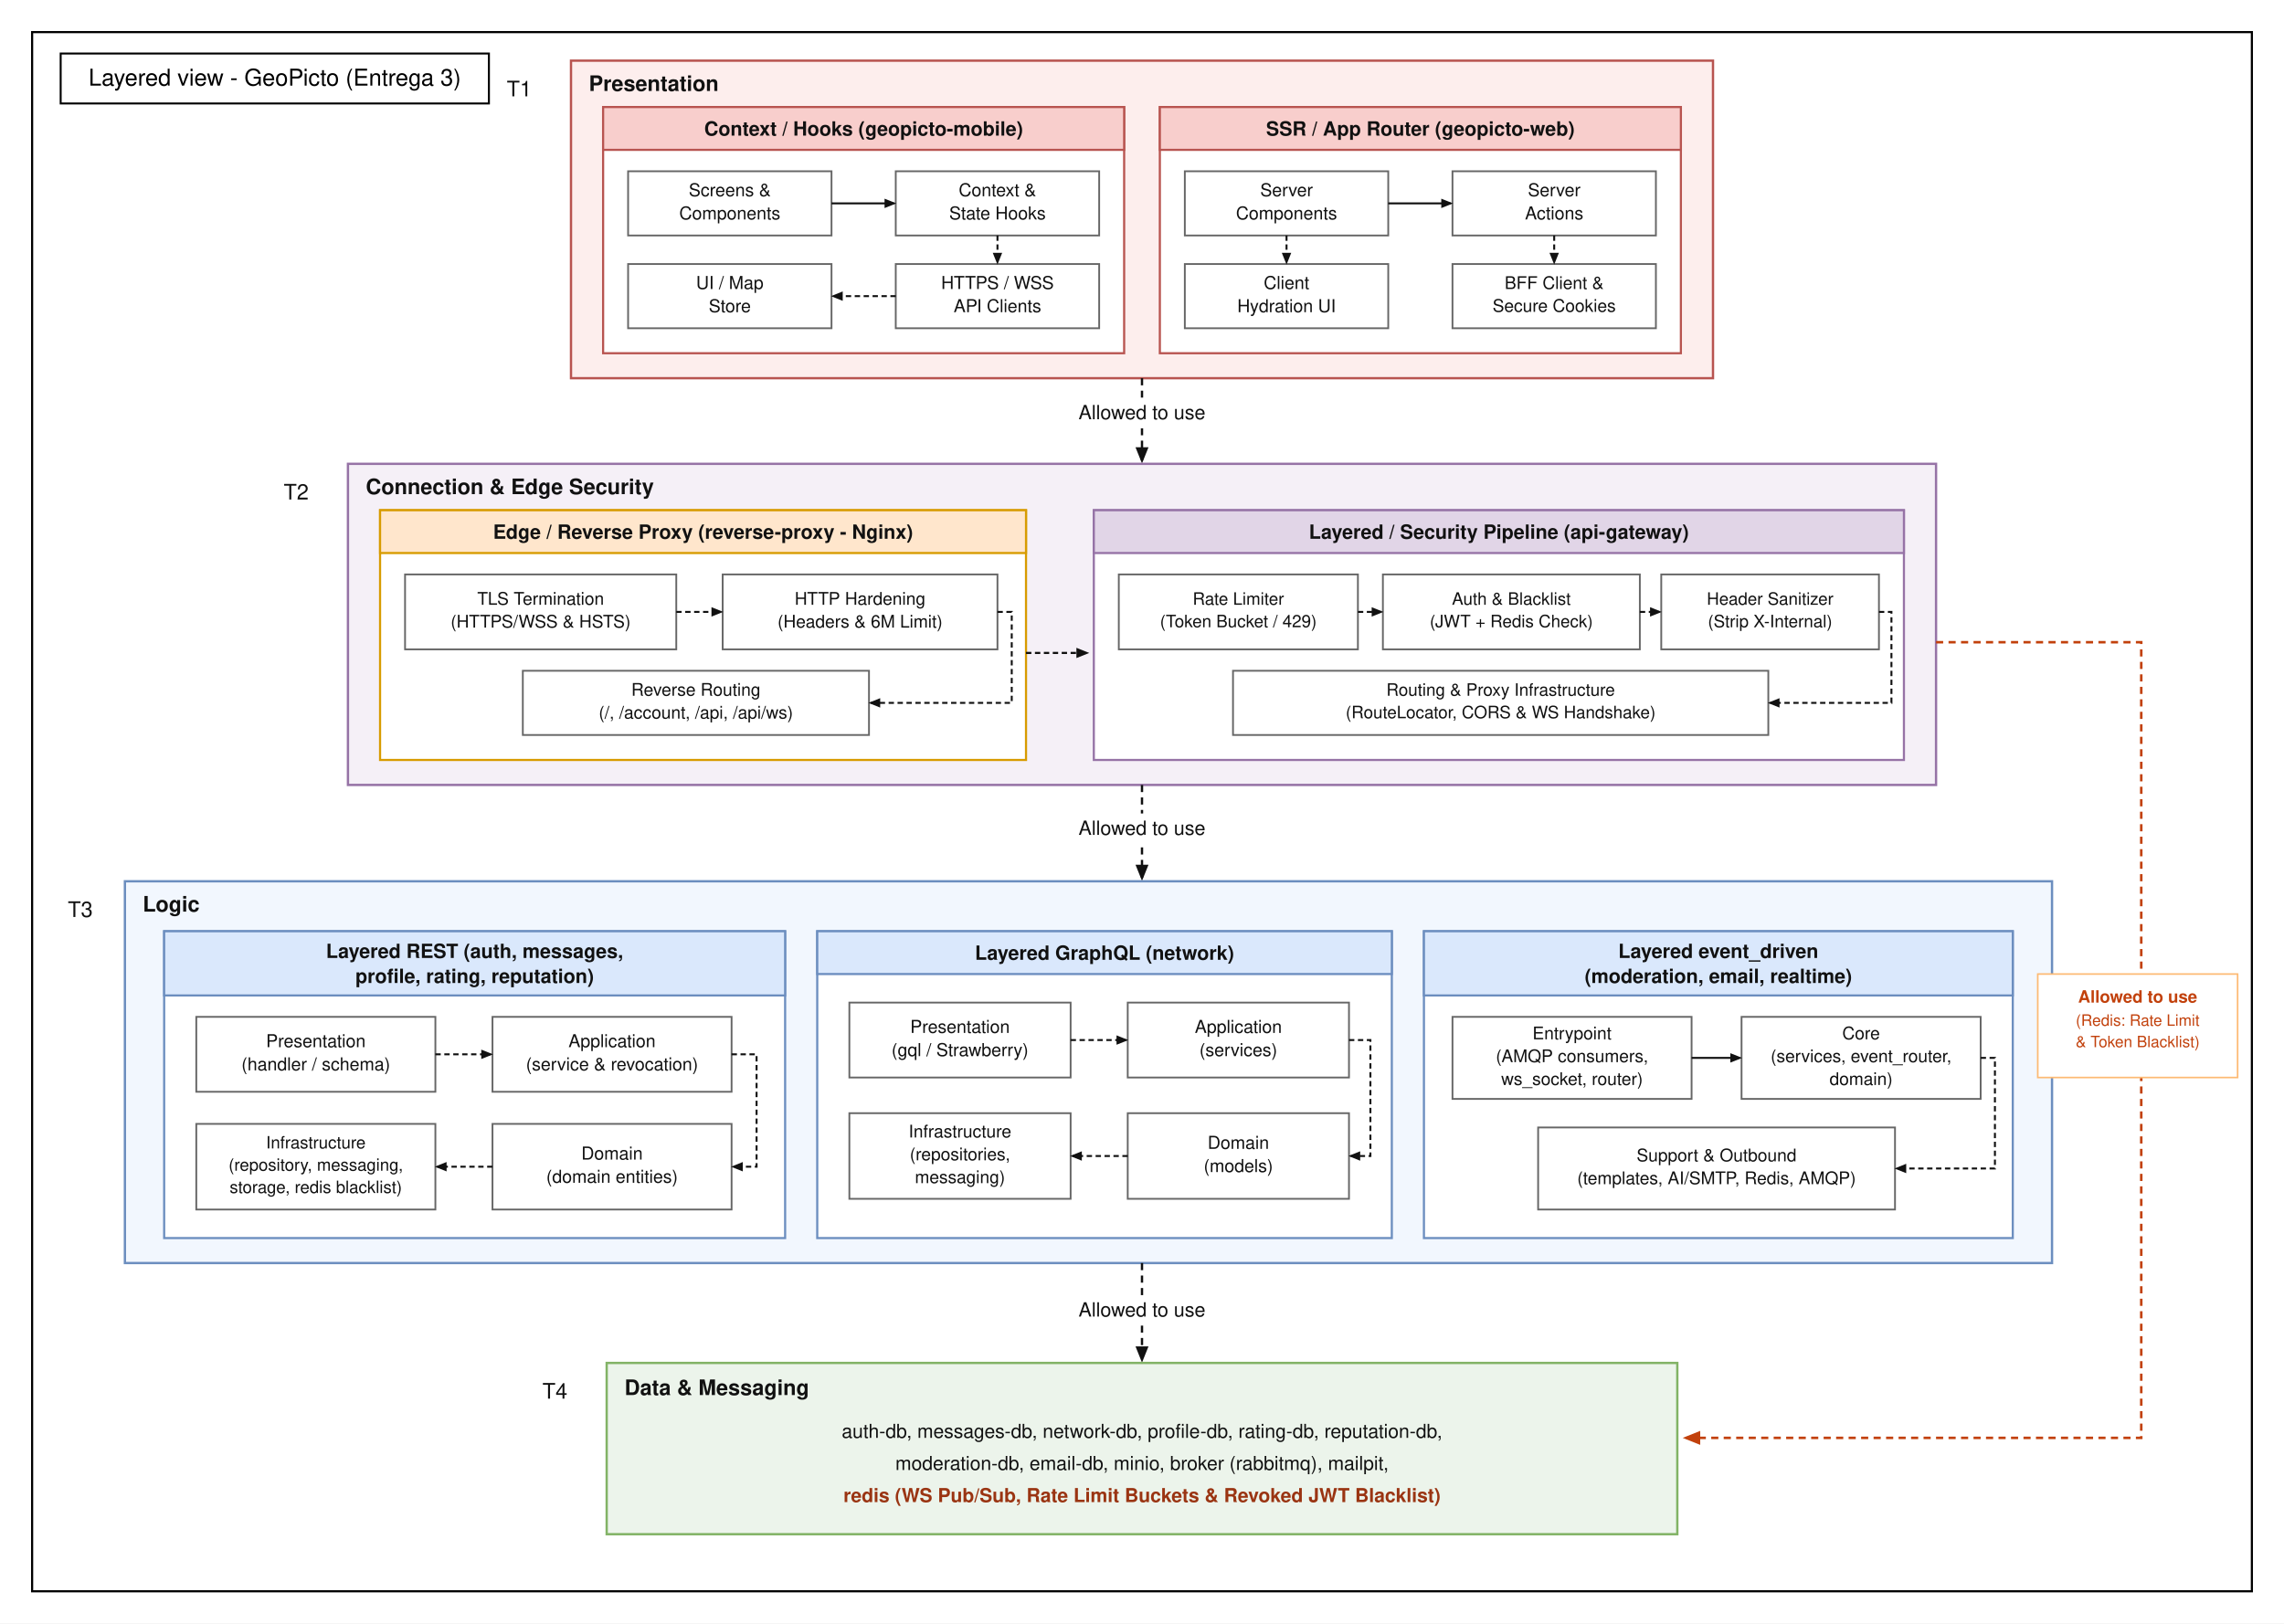
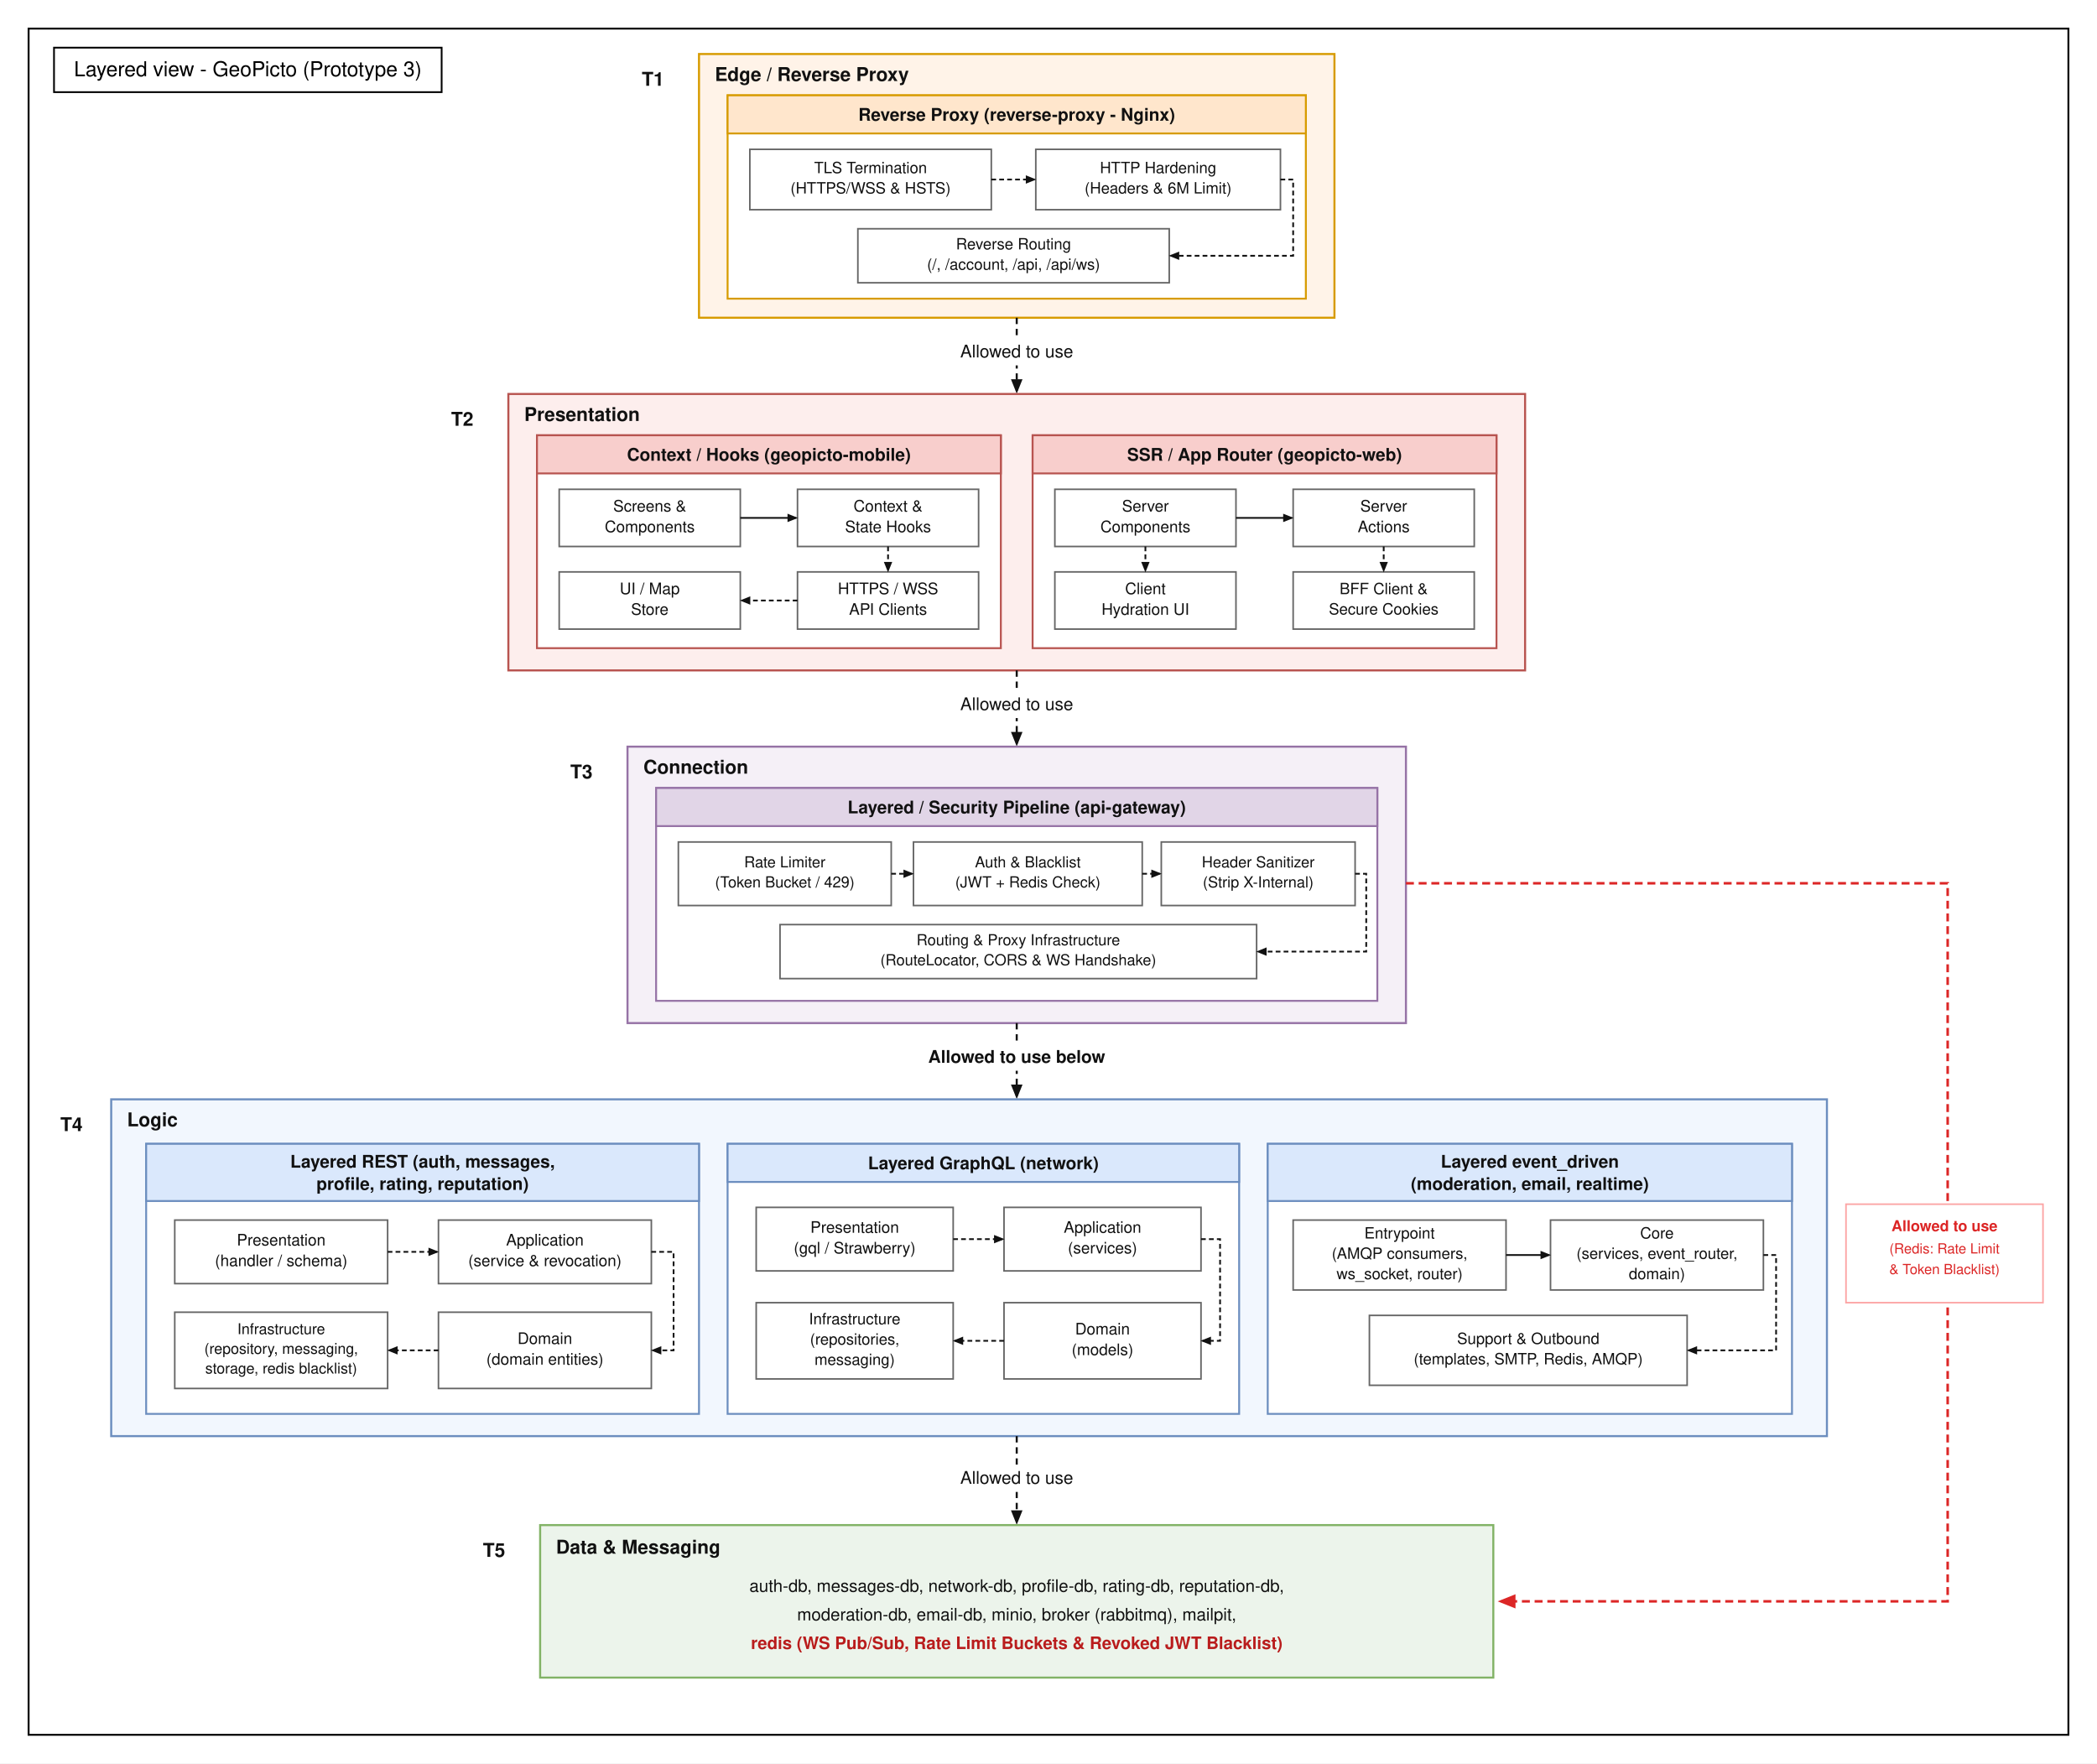
- <svg xmlns="http://www.w3.org/2000/svg" viewBox="0 0 1280 910" width="1280px" height="910px" font-family="Helvetica, Arial, sans-serif">
+ <svg xmlns="http://www.w3.org/2000/svg" viewBox="0 0 1320 1110" width="1320px" height="1110px" font-family="Helvetica, Arial, sans-serif">
  <rect width="100%" height="100%" fill="#ffffff" />
  <defs>
    <marker id="arrow-md" viewBox="0 0 10 10" refX="8" refY="5" markerWidth="7" markerHeight="7" orient="auto">
      <path d="M 0 1 L 10 5 L 0 9 z" fill="#111111" />
    </marker>
    <marker id="arrow-sm" viewBox="0 0 10 10" refX="8" refY="5" markerWidth="6" markerHeight="6" orient="auto">
      <path d="M 0 1 L 10 5 L 0 9 z" fill="#111111" />
    </marker>
-     <marker id="arrow-orange" viewBox="0 0 10 10" refX="8" refY="5" markerWidth="7" markerHeight="7" orient="auto">
-       <path d="M 0 1 L 10 5 L 0 9 z" fill="#c2410c" />
+     <marker id="arrow-red" viewBox="0 0 10 10" refX="8" refY="5" markerWidth="7" markerHeight="7" orient="auto">
+       <path d="M 0 1 L 10 5 L 0 9 z" fill="#dc2626" />
    </marker>
  </defs>
-   <rect x="18" y="18" width="1244" height="874" fill="#ffffff" stroke="#000000" stroke-width="1.2" />
-   <rect x="34" y="30" width="240" height="28" fill="#ffffff" stroke="#000000" stroke-width="1.1" />
-   <text x="154" y="48" font-size="13" fill="#000000" text-anchor="middle">Layered view - GeoPicto (Entrega 3)</text>
-   <text x="298" y="54" font-size="12" fill="#111111" text-anchor="end">T1</text>
-   <rect x="320" y="34" width="640" height="178" fill="#f8cecc" fill-opacity="0.35" stroke="#b85450" stroke-width="1.3" />
-   <text x="330" y="51" font-size="12" font-weight="700" fill="#111111">Presentation</text>
-   <rect x="338" y="60" width="292" height="138" fill="#ffffff" stroke="#b85450" stroke-width="1.2" />
-   <rect x="338" y="60" width="292" height="24" fill="#f8cecc" stroke="#b85450" stroke-width="1.2" />
-   <text x="484.0" y="76" font-size="11" font-weight="700" fill="#111111" text-anchor="middle">Context / Hooks (geopicto-mobile)</text>
-   <rect x="352" y="96" width="114" height="36" rx="0" fill="#ffffff" stroke="#666666" stroke-width="1.0" />
-   <text x="409.0" y="110.0" font-size="10" font-weight="400" fill="#111111" text-anchor="middle">Screens &amp;</text>
-   <text x="409.0" y="123.0" font-size="10" font-weight="400" fill="#111111" text-anchor="middle">Components</text>
-   <rect x="502" y="96" width="114" height="36" rx="0" fill="#ffffff" stroke="#666666" stroke-width="1.0" />
-   <text x="559.0" y="110.0" font-size="10" font-weight="400" fill="#111111" text-anchor="middle">Context &amp;</text>
-   <text x="559.0" y="123.0" font-size="10" font-weight="400" fill="#111111" text-anchor="middle">State Hooks</text>
-   <rect x="352" y="148" width="114" height="36" rx="0" fill="#ffffff" stroke="#666666" stroke-width="1.0" />
-   <text x="409.0" y="162.0" font-size="10" font-weight="400" fill="#111111" text-anchor="middle">UI / Map</text>
-   <text x="409.0" y="175.0" font-size="10" font-weight="400" fill="#111111" text-anchor="middle">Store</text>
-   <rect x="502" y="148" width="114" height="36" rx="0" fill="#ffffff" stroke="#666666" stroke-width="1.0" />
-   <text x="559.0" y="162.0" font-size="10" font-weight="400" fill="#111111" text-anchor="middle">HTTPS / WSS</text>
-   <text x="559.0" y="175.0" font-size="10" font-weight="400" fill="#111111" text-anchor="middle">API Clients</text>
-   <line x1="466" y1="114" x2="501" y2="114" stroke="#111111" stroke-width="1.1" marker-end="url(#arrow-sm)" />
-   <path d="M 559,132 L 559,147" fill="none" stroke="#111111" stroke-width="1.1" stroke-dasharray="3,2" marker-end="url(#arrow-sm)" />
-   <line x1="502" y1="166" x2="467" y2="166" stroke="#111111" stroke-width="1.1" stroke-dasharray="3,2" marker-end="url(#arrow-sm)" />
-   <rect x="650" y="60" width="292" height="138" fill="#ffffff" stroke="#b85450" stroke-width="1.2" />
-   <rect x="650" y="60" width="292" height="24" fill="#f8cecc" stroke="#b85450" stroke-width="1.2" />
-   <text x="796.0" y="76" font-size="11" font-weight="700" fill="#111111" text-anchor="middle">SSR / App Router (geopicto-web)</text>
-   <rect x="664" y="96" width="114" height="36" rx="0" fill="#ffffff" stroke="#666666" stroke-width="1.0" />
-   <text x="721.0" y="110.0" font-size="10" font-weight="400" fill="#111111" text-anchor="middle">Server</text>
-   <text x="721.0" y="123.0" font-size="10" font-weight="400" fill="#111111" text-anchor="middle">Components</text>
-   <rect x="814" y="96" width="114" height="36" rx="0" fill="#ffffff" stroke="#666666" stroke-width="1.0" />
-   <text x="871.0" y="110.0" font-size="10" font-weight="400" fill="#111111" text-anchor="middle">Server</text>
-   <text x="871.0" y="123.0" font-size="10" font-weight="400" fill="#111111" text-anchor="middle">Actions</text>
-   <rect x="664" y="148" width="114" height="36" rx="0" fill="#ffffff" stroke="#666666" stroke-width="1.0" />
-   <text x="721.0" y="162.0" font-size="10" font-weight="400" fill="#111111" text-anchor="middle">Client</text>
-   <text x="721.0" y="175.0" font-size="10" font-weight="400" fill="#111111" text-anchor="middle">Hydration UI</text>
-   <rect x="814" y="148" width="114" height="36" rx="0" fill="#ffffff" stroke="#666666" stroke-width="1.0" />
-   <text x="871.0" y="162.0" font-size="9.8" font-weight="400" fill="#111111" text-anchor="middle">BFF Client &amp;</text>
-   <text x="871.0" y="174.8" font-size="9.8" font-weight="400" fill="#111111" text-anchor="middle">Secure Cookies</text>
-   <line x1="778" y1="114" x2="813" y2="114" stroke="#111111" stroke-width="1.1" marker-end="url(#arrow-sm)" />
-   <path d="M 871,132 L 871,147" fill="none" stroke="#111111" stroke-width="1.1" stroke-dasharray="3,2" marker-end="url(#arrow-sm)" />
-   <path d="M 721,132 L 721,147" fill="none" stroke="#111111" stroke-width="1.1" stroke-dasharray="3,2" marker-end="url(#arrow-sm)" />
-   <line x1="640" y1="212" x2="640" y2="258" stroke="#111111" stroke-width="1.3" stroke-dasharray="4,3" marker-end="url(#arrow-md)" />
-   <rect x="586" y="223" width="108" height="17" fill="#ffffff" />
-   <text x="640" y="235" font-size="11" fill="#111111" text-anchor="middle">Allowed to use</text>
-   <text x="173" y="280" font-size="12" fill="#111111" text-anchor="end">T2</text>
-   <rect x="195" y="260" width="890" height="180" fill="#e1d5e7" fill-opacity="0.35" stroke="#9673a6" stroke-width="1.3" />
-   <text x="205" y="277" font-size="12" font-weight="700" fill="#111111">Connection &amp; Edge Security</text>
-   <rect x="213" y="286" width="362" height="140" fill="#ffffff" stroke="#d79b00" stroke-width="1.2" />
-   <rect x="213" y="286" width="362" height="24" fill="#ffe6cc" stroke="#d79b00" stroke-width="1.2" />
-   <text x="394.0" y="302" font-size="11" font-weight="700" fill="#111111" text-anchor="middle">Edge / Reverse Proxy (reverse-proxy - Nginx)</text>
-   <rect x="227" y="322" width="152" height="42" rx="0" fill="#ffffff" stroke="#666666" stroke-width="1.0" />
-   <text x="303.0" y="339.0" font-size="9.8" font-weight="400" fill="#111111" text-anchor="middle">TLS Termination</text>
-   <text x="303.0" y="351.8" font-size="9.8" font-weight="400" fill="#111111" text-anchor="middle">(HTTPS/WSS &amp; HSTS)</text>
-   <rect x="405" y="322" width="154" height="42" rx="0" fill="#ffffff" stroke="#666666" stroke-width="1.0" />
-   <text x="482.0" y="339.0" font-size="9.8" font-weight="400" fill="#111111" text-anchor="middle">HTTP Hardening</text>
-   <text x="482.0" y="351.8" font-size="9.8" font-weight="400" fill="#111111" text-anchor="middle">(Headers &amp; 6M Limit)</text>
-   <rect x="293" y="376" width="194" height="36" rx="0" fill="#ffffff" stroke="#666666" stroke-width="1.0" />
-   <text x="390.0" y="390.0" font-size="9.8" font-weight="400" fill="#111111" text-anchor="middle">Reverse Routing</text>
-   <text x="390.0" y="402.8" font-size="9.8" font-weight="400" fill="#111111" text-anchor="middle">(/, /account, /api, /api/ws)</text>
-   <line x1="379" y1="343" x2="404" y2="343" stroke="#111111" stroke-width="1.1" stroke-dasharray="3,2" marker-end="url(#arrow-sm)" />
-   <path d="M 559,343 L 567,343 L 567,394 L 488,394" fill="none" stroke="#111111" stroke-width="1.1" stroke-dasharray="3,2" marker-end="url(#arrow-sm)" />
-   <line x1="575" y1="366" x2="609" y2="366" stroke="#111111" stroke-width="1.2" stroke-dasharray="3,2" marker-end="url(#arrow-sm)" />
-   <rect x="613" y="286" width="454" height="140" fill="#ffffff" stroke="#9673a6" stroke-width="1.2" />
-   <rect x="613" y="286" width="454" height="24" fill="#e1d5e7" stroke="#9673a6" stroke-width="1.2" />
-   <text x="840.0" y="302" font-size="11" font-weight="700" fill="#111111" text-anchor="middle">Layered / Security Pipeline (api-gateway)</text>
-   <rect x="627" y="322" width="134" height="42" rx="0" fill="#ffffff" stroke="#666666" stroke-width="1.0" />
-   <text x="694.0" y="339.0" font-size="9.6" font-weight="400" fill="#111111" text-anchor="middle">Rate Limiter</text>
-   <text x="694.0" y="351.6" font-size="9.6" font-weight="400" fill="#111111" text-anchor="middle">(Token Bucket / 429)</text>
-   <rect x="775" y="322" width="144" height="42" rx="0" fill="#ffffff" stroke="#666666" stroke-width="1.0" />
-   <text x="847.0" y="339.0" font-size="9.6" font-weight="400" fill="#111111" text-anchor="middle">Auth &amp; Blacklist</text>
-   <text x="847.0" y="351.6" font-size="9.6" font-weight="400" fill="#111111" text-anchor="middle">(JWT + Redis Check)</text>
-   <rect x="931" y="322" width="122" height="42" rx="0" fill="#ffffff" stroke="#666666" stroke-width="1.0" />
-   <text x="992.0" y="339.0" font-size="9.6" font-weight="400" fill="#111111" text-anchor="middle">Header Sanitizer</text>
-   <text x="992.0" y="351.6" font-size="9.6" font-weight="400" fill="#111111" text-anchor="middle">(Strip X-Internal)</text>
-   <rect x="691" y="376" width="300" height="36" rx="0" fill="#ffffff" stroke="#666666" stroke-width="1.0" />
-   <text x="841.0" y="390.0" font-size="9.6" font-weight="400" fill="#111111" text-anchor="middle">Routing &amp; Proxy Infrastructure</text>
-   <text x="841.0" y="402.6" font-size="9.6" font-weight="400" fill="#111111" text-anchor="middle">(RouteLocator, CORS &amp; WS Handshake)</text>
-   <line x1="761" y1="343" x2="774" y2="343" stroke="#111111" stroke-width="1.1" stroke-dasharray="3,2" marker-end="url(#arrow-sm)" />
-   <line x1="919" y1="343" x2="930" y2="343" stroke="#111111" stroke-width="1.1" stroke-dasharray="3,2" marker-end="url(#arrow-sm)" />
-   <path d="M 1053,343 L 1060,343 L 1060,394 L 992,394" fill="none" stroke="#111111" stroke-width="1.1" stroke-dasharray="3,2" marker-end="url(#arrow-sm)" />
-   <line x1="640" y1="440" x2="640" y2="492" stroke="#111111" stroke-width="1.3" stroke-dasharray="4,3" marker-end="url(#arrow-md)" />
-   <rect x="586" y="456" width="108" height="17" fill="#ffffff" />
-   <text x="640" y="468" font-size="11" fill="#111111" text-anchor="middle">Allowed to use</text>
-   <text x="52" y="514" font-size="12" fill="#111111" text-anchor="end">T3</text>
-   <rect x="70" y="494" width="1080" height="214" fill="#dae8fc" fill-opacity="0.35" stroke="#6c8ebf" stroke-width="1.3" />
-   <text x="80" y="511" font-size="12" font-weight="700" fill="#111111">Logic</text>
-   <rect x="92" y="522" width="348" height="172" fill="#ffffff" stroke="#6c8ebf" stroke-width="1.2" />
-   <rect x="92" y="522" width="348" height="36" fill="#dae8fc" stroke="#6c8ebf" stroke-width="1.2" />
-   <text x="266.0" y="537" font-size="11" font-weight="700" fill="#111111" text-anchor="middle">Layered REST (auth, messages,</text>
-   <text x="266.0" y="551" font-size="11" font-weight="700" fill="#111111" text-anchor="middle">profile, rating, reputation)</text>
-   <rect x="110" y="570" width="134" height="42" rx="0" fill="#ffffff" stroke="#666666" stroke-width="1.0" />
-   <text x="177.0" y="587.0" font-size="10" font-weight="400" fill="#111111" text-anchor="middle">Presentation</text>
-   <text x="177.0" y="600.0" font-size="10" font-weight="400" fill="#111111" text-anchor="middle">(handler / schema)</text>
-   <rect x="276" y="570" width="134" height="42" rx="0" fill="#ffffff" stroke="#666666" stroke-width="1.0" />
-   <text x="343.0" y="587.0" font-size="10" font-weight="400" fill="#111111" text-anchor="middle">Application</text>
-   <text x="343.0" y="600.0" font-size="10" font-weight="400" fill="#111111" text-anchor="middle">(service &amp; revocation)</text>
-   <rect x="110" y="630" width="134" height="48" rx="0" fill="#ffffff" stroke="#666666" stroke-width="1.0" />
-   <text x="177.0" y="643.75" font-size="9.5" font-weight="400" fill="#111111" text-anchor="middle">Infrastructure</text>
-   <text x="177.0" y="656.25" font-size="9.5" font-weight="400" fill="#111111" text-anchor="middle">(repository, messaging,</text>
-   <text x="177.0" y="668.75" font-size="9.5" font-weight="400" fill="#111111" text-anchor="middle">storage, redis blacklist)</text>
-   <rect x="276" y="630" width="134" height="48" rx="0" fill="#ffffff" stroke="#666666" stroke-width="1.0" />
-   <text x="343.0" y="650.0" font-size="10" font-weight="400" fill="#111111" text-anchor="middle">Domain</text>
-   <text x="343.0" y="663.0" font-size="10" font-weight="400" fill="#111111" text-anchor="middle">(domain entities)</text>
-   <line x1="244" y1="591" x2="275" y2="591" stroke="#111111" stroke-width="1.1" stroke-dasharray="3,2" marker-end="url(#arrow-sm)" />
-   <path d="M 410,591 L 424,591 L 424,654 L 411,654" fill="none" stroke="#111111" stroke-width="1.1" stroke-dasharray="3,2" marker-end="url(#arrow-sm)" />
-   <line x1="276" y1="654" x2="245" y2="654" stroke="#111111" stroke-width="1.1" stroke-dasharray="3,2" marker-end="url(#arrow-sm)" />
-   <rect x="458" y="522" width="322" height="172" fill="#ffffff" stroke="#6c8ebf" stroke-width="1.2" />
-   <rect x="458" y="522" width="322" height="24" fill="#dae8fc" stroke="#6c8ebf" stroke-width="1.2" />
-   <text x="619.0" y="538" font-size="11" font-weight="700" fill="#111111" text-anchor="middle">Layered GraphQL (network)</text>
-   <rect x="476" y="562" width="124" height="42" rx="0" fill="#ffffff" stroke="#666666" stroke-width="1.0" />
-   <text x="538.0" y="579.0" font-size="10" font-weight="400" fill="#111111" text-anchor="middle">Presentation</text>
-   <text x="538.0" y="592.0" font-size="10" font-weight="400" fill="#111111" text-anchor="middle">(gql / Strawberry)</text>
-   <rect x="632" y="562" width="124" height="42" rx="0" fill="#ffffff" stroke="#666666" stroke-width="1.0" />
-   <text x="694.0" y="579.0" font-size="10" font-weight="400" fill="#111111" text-anchor="middle">Application</text>
-   <text x="694.0" y="592.0" font-size="10" font-weight="400" fill="#111111" text-anchor="middle">(services)</text>
-   <rect x="476" y="624" width="124" height="48" rx="0" fill="#ffffff" stroke="#666666" stroke-width="1.0" />
-   <text x="538.0" y="637.6" font-size="9.8" font-weight="400" fill="#111111" text-anchor="middle">Infrastructure</text>
-   <text x="538.0" y="650.4" font-size="9.8" font-weight="400" fill="#111111" text-anchor="middle">(repositories,</text>
-   <text x="538.0" y="663.2" font-size="9.8" font-weight="400" fill="#111111" text-anchor="middle">messaging)</text>
-   <rect x="632" y="624" width="124" height="48" rx="0" fill="#ffffff" stroke="#666666" stroke-width="1.0" />
-   <text x="694.0" y="644.0" font-size="10" font-weight="400" fill="#111111" text-anchor="middle">Domain</text>
-   <text x="694.0" y="657.0" font-size="10" font-weight="400" fill="#111111" text-anchor="middle">(models)</text>
-   <line x1="600" y1="583" x2="631" y2="583" stroke="#111111" stroke-width="1.1" stroke-dasharray="3,2" marker-end="url(#arrow-sm)" />
-   <path d="M 756,583 L 768,583 L 768,648 L 757,648" fill="none" stroke="#111111" stroke-width="1.1" stroke-dasharray="3,2" marker-end="url(#arrow-sm)" />
-   <line x1="632" y1="648" x2="601" y2="648" stroke="#111111" stroke-width="1.1" stroke-dasharray="3,2" marker-end="url(#arrow-sm)" />
-   <rect x="798" y="522" width="330" height="172" fill="#ffffff" stroke="#6c8ebf" stroke-width="1.2" />
-   <rect x="798" y="522" width="330" height="36" fill="#dae8fc" stroke="#6c8ebf" stroke-width="1.2" />
-   <text x="963.0" y="537" font-size="11" font-weight="700" fill="#111111" text-anchor="middle">Layered event_driven</text>
-   <text x="963.0" y="551" font-size="11" font-weight="700" fill="#111111" text-anchor="middle">(moderation, email, realtime)</text>
-   <rect x="814" y="570" width="134" height="46" rx="0" fill="#ffffff" stroke="#666666" stroke-width="1.0" />
-   <text x="881.0" y="582.6" font-size="9.8" font-weight="400" fill="#111111" text-anchor="middle">Entrypoint</text>
-   <text x="881.0" y="595.4" font-size="9.8" font-weight="400" fill="#111111" text-anchor="middle">(AMQP consumers,</text>
-   <text x="881.0" y="608.2" font-size="9.8" font-weight="400" fill="#111111" text-anchor="middle">ws_socket, router)</text>
-   <rect x="976" y="570" width="134" height="46" rx="0" fill="#ffffff" stroke="#666666" stroke-width="1.0" />
-   <text x="1043.0" y="582.6" font-size="9.8" font-weight="400" fill="#111111" text-anchor="middle">Core</text>
-   <text x="1043.0" y="595.4" font-size="9.8" font-weight="400" fill="#111111" text-anchor="middle">(services, event_router,</text>
-   <text x="1043.0" y="608.2" font-size="9.8" font-weight="400" fill="#111111" text-anchor="middle">domain)</text>
-   <rect x="862" y="632" width="200" height="46" rx="0" fill="#ffffff" stroke="#666666" stroke-width="1.0" />
-   <text x="962.0" y="651.0" font-size="9.8" font-weight="400" fill="#111111" text-anchor="middle">Support &amp; Outbound</text>
-   <text x="962.0" y="663.8" font-size="9.8" font-weight="400" fill="#111111" text-anchor="middle">(templates, AI/SMTP, Redis, AMQP)</text>
-   <line x1="948" y1="593" x2="975" y2="593" stroke="#111111" stroke-width="1.1" marker-end="url(#arrow-sm)" />
-   <path d="M 1110,593 L 1118,593 L 1118,655 L 1063,655" fill="none" stroke="#111111" stroke-width="1.1" stroke-dasharray="3,2" marker-end="url(#arrow-sm)" />
-   <line x1="640" y1="708" x2="640" y2="762" stroke="#111111" stroke-width="1.3" stroke-dasharray="4,3" marker-end="url(#arrow-md)" />
-   <rect x="586" y="726" width="108" height="17" fill="#ffffff" />
-   <text x="640" y="738" font-size="11" fill="#111111" text-anchor="middle">Allowed to use</text>
-   <path d="M 1085,360 L 1200,360 L 1200,806 L 945,806" fill="none" stroke="#c2410c" stroke-width="1.4" stroke-dasharray="4,3" marker-end="url(#arrow-orange)" />
-   <rect x="1142" y="546" width="112" height="58" fill="#ffffff" stroke="#fdba74" stroke-width="0.9" />
-   <text x="1198" y="562" font-size="9.5" font-weight="700" fill="#c2410c" text-anchor="middle">Allowed to use</text>
-   <text x="1198" y="575" font-size="8.8" fill="#c2410c" text-anchor="middle">(Redis: Rate Limit</text>
-   <text x="1198" y="587" font-size="8.8" fill="#c2410c" text-anchor="middle">&amp; Token Blacklist)</text>
-   <text x="318" y="784" font-size="12" fill="#111111" text-anchor="end">T4</text>
-   <rect x="340" y="764" width="600" height="96" fill="#d5e8d4" fill-opacity="0.45" stroke="#82b366" stroke-width="1.3" />
-   <text x="350" y="782" font-size="12" font-weight="700" fill="#111111">Data &amp; Messaging</text>
-   <text x="640.0" y="806" font-size="10.8" fill="#111111" text-anchor="middle">auth-db, messages-db, network-db, profile-db, rating-db, reputation-db,</text>
-   <text x="640.0" y="824" font-size="10.8" fill="#111111" text-anchor="middle">moderation-db, email-db, minio, broker (rabbitmq), mailpit,</text>
-   <text x="640.0" y="842" font-size="10.8" font-weight="700" fill="#9a3412" text-anchor="middle">redis (WS Pub/Sub, Rate Limit Buckets &amp; Revoked JWT Blacklist)</text>
+   <rect x="18" y="18" width="1284" height="1074" fill="#ffffff" stroke="#000000" stroke-width="1.2" />
+   <rect x="34" y="30" width="244" height="28" fill="#ffffff" stroke="#000000" stroke-width="1.1" />
+   <text x="156" y="48" font-size="13" fill="#000000" text-anchor="middle">Layered view - GeoPicto (Prototype 3)</text>
+   <text x="418" y="54" font-size="12" font-weight="700" fill="#111111" text-anchor="end">T1</text>
+   <rect x="440" y="34" width="400" height="166" fill="#ffe6cc" fill-opacity="0.45" stroke="#d79b00" stroke-width="1.3" />
+   <text x="450" y="51" font-size="12" font-weight="700" fill="#111111">Edge / Reverse Proxy</text>
+   <rect x="458" y="60" width="364" height="128" fill="#ffffff" stroke="#d79b00" stroke-width="1.2" />
+   <rect x="458" y="60" width="364" height="24" fill="#ffe6cc" stroke="#d79b00" stroke-width="1.2" />
+   <text x="640.0" y="76" font-size="11" font-weight="700" fill="#111111" text-anchor="middle">Reverse Proxy (reverse-proxy - Nginx)</text>
+   <rect x="472" y="94" width="152" height="38" rx="0" fill="#ffffff" stroke="#666666" stroke-width="1.0" />
+   <text x="548.0" y="109.0" font-size="9.8" font-weight="400" fill="#111111" text-anchor="middle">TLS Termination</text>
+   <text x="548.0" y="121.8" font-size="9.8" font-weight="400" fill="#111111" text-anchor="middle">(HTTPS/WSS &amp; HSTS)</text>
+   <rect x="652" y="94" width="154" height="38" rx="0" fill="#ffffff" stroke="#666666" stroke-width="1.0" />
+   <text x="729.0" y="109.0" font-size="9.8" font-weight="400" fill="#111111" text-anchor="middle">HTTP Hardening</text>
+   <text x="729.0" y="121.8" font-size="9.8" font-weight="400" fill="#111111" text-anchor="middle">(Headers &amp; 6M Limit)</text>
+   <rect x="540" y="144" width="196" height="34" rx="0" fill="#ffffff" stroke="#666666" stroke-width="1.0" />
+   <text x="638.0" y="157.0" font-size="9.8" font-weight="400" fill="#111111" text-anchor="middle">Reverse Routing</text>
+   <text x="638.0" y="169.8" font-size="9.8" font-weight="400" fill="#111111" text-anchor="middle">(/, /account, /api, /api/ws)</text>
+   <line x1="624" y1="113" x2="651" y2="113" stroke="#111111" stroke-width="1.1" stroke-dasharray="3,2" marker-end="url(#arrow-sm)" />
+   <path d="M 806,113 L 814,113 L 814,161 L 737,161" fill="none" stroke="#111111" stroke-width="1.1" stroke-dasharray="3,2" marker-end="url(#arrow-sm)" />
+   <line x1="640" y1="200" x2="640" y2="246" stroke="#111111" stroke-width="1.3" stroke-dasharray="4,3" marker-end="url(#arrow-md)" />
+   <rect x="586" y="213" width="108" height="17" fill="#ffffff" />
+   <text x="640" y="225" font-size="11" fill="#111111" text-anchor="middle">Allowed to use</text>
+   <text x="298" y="268" font-size="12" font-weight="700" fill="#111111" text-anchor="end">T2</text>
+   <rect x="320" y="248" width="640" height="174" fill="#f8cecc" fill-opacity="0.35" stroke="#b85450" stroke-width="1.3" />
+   <text x="330" y="265" font-size="12" font-weight="700" fill="#111111">Presentation</text>
+   <rect x="338" y="274" width="292" height="134" fill="#ffffff" stroke="#b85450" stroke-width="1.2" />
+   <rect x="338" y="274" width="292" height="24" fill="#f8cecc" stroke="#b85450" stroke-width="1.2" />
+   <text x="484.0" y="290" font-size="11" font-weight="700" fill="#111111" text-anchor="middle">Context / Hooks (geopicto-mobile)</text>
+   <rect x="352" y="308" width="114" height="36" rx="0" fill="#ffffff" stroke="#666666" stroke-width="1.0" />
+   <text x="409.0" y="322.0" font-size="10" font-weight="400" fill="#111111" text-anchor="middle">Screens &amp;</text>
+   <text x="409.0" y="335.0" font-size="10" font-weight="400" fill="#111111" text-anchor="middle">Components</text>
+   <rect x="502" y="308" width="114" height="36" rx="0" fill="#ffffff" stroke="#666666" stroke-width="1.0" />
+   <text x="559.0" y="322.0" font-size="10" font-weight="400" fill="#111111" text-anchor="middle">Context &amp;</text>
+   <text x="559.0" y="335.0" font-size="10" font-weight="400" fill="#111111" text-anchor="middle">State Hooks</text>
+   <rect x="352" y="360" width="114" height="36" rx="0" fill="#ffffff" stroke="#666666" stroke-width="1.0" />
+   <text x="409.0" y="374.0" font-size="10" font-weight="400" fill="#111111" text-anchor="middle">UI / Map</text>
+   <text x="409.0" y="387.0" font-size="10" font-weight="400" fill="#111111" text-anchor="middle">Store</text>
+   <rect x="502" y="360" width="114" height="36" rx="0" fill="#ffffff" stroke="#666666" stroke-width="1.0" />
+   <text x="559.0" y="374.0" font-size="10" font-weight="400" fill="#111111" text-anchor="middle">HTTPS / WSS</text>
+   <text x="559.0" y="387.0" font-size="10" font-weight="400" fill="#111111" text-anchor="middle">API Clients</text>
+   <line x1="466" y1="326" x2="501" y2="326" stroke="#111111" stroke-width="1.1" marker-end="url(#arrow-sm)" />
+   <path d="M 559,344 L 559,359" fill="none" stroke="#111111" stroke-width="1.1" stroke-dasharray="3,2" marker-end="url(#arrow-sm)" />
+   <line x1="502" y1="378" x2="467" y2="378" stroke="#111111" stroke-width="1.1" stroke-dasharray="3,2" marker-end="url(#arrow-sm)" />
+   <rect x="650" y="274" width="292" height="134" fill="#ffffff" stroke="#b85450" stroke-width="1.2" />
+   <rect x="650" y="274" width="292" height="24" fill="#f8cecc" stroke="#b85450" stroke-width="1.2" />
+   <text x="796.0" y="290" font-size="11" font-weight="700" fill="#111111" text-anchor="middle">SSR / App Router (geopicto-web)</text>
+   <rect x="664" y="308" width="114" height="36" rx="0" fill="#ffffff" stroke="#666666" stroke-width="1.0" />
+   <text x="721.0" y="322.0" font-size="10" font-weight="400" fill="#111111" text-anchor="middle">Server</text>
+   <text x="721.0" y="335.0" font-size="10" font-weight="400" fill="#111111" text-anchor="middle">Components</text>
+   <rect x="814" y="308" width="114" height="36" rx="0" fill="#ffffff" stroke="#666666" stroke-width="1.0" />
+   <text x="871.0" y="322.0" font-size="10" font-weight="400" fill="#111111" text-anchor="middle">Server</text>
+   <text x="871.0" y="335.0" font-size="10" font-weight="400" fill="#111111" text-anchor="middle">Actions</text>
+   <rect x="664" y="360" width="114" height="36" rx="0" fill="#ffffff" stroke="#666666" stroke-width="1.0" />
+   <text x="721.0" y="374.0" font-size="10" font-weight="400" fill="#111111" text-anchor="middle">Client</text>
+   <text x="721.0" y="387.0" font-size="10" font-weight="400" fill="#111111" text-anchor="middle">Hydration UI</text>
+   <rect x="814" y="360" width="114" height="36" rx="0" fill="#ffffff" stroke="#666666" stroke-width="1.0" />
+   <text x="871.0" y="374.0" font-size="9.8" font-weight="400" fill="#111111" text-anchor="middle">BFF Client &amp;</text>
+   <text x="871.0" y="386.8" font-size="9.8" font-weight="400" fill="#111111" text-anchor="middle">Secure Cookies</text>
+   <line x1="778" y1="326" x2="813" y2="326" stroke="#111111" stroke-width="1.1" marker-end="url(#arrow-sm)" />
+   <path d="M 871,344 L 871,359" fill="none" stroke="#111111" stroke-width="1.1" stroke-dasharray="3,2" marker-end="url(#arrow-sm)" />
+   <path d="M 721,344 L 721,359" fill="none" stroke="#111111" stroke-width="1.1" stroke-dasharray="3,2" marker-end="url(#arrow-sm)" />
+   <line x1="640" y1="422" x2="640" y2="468" stroke="#111111" stroke-width="1.3" stroke-dasharray="4,3" marker-end="url(#arrow-md)" />
+   <rect x="586" y="435" width="108" height="17" fill="#ffffff" />
+   <text x="640" y="447" font-size="11" fill="#111111" text-anchor="middle">Allowed to use</text>
+   <text x="373" y="490" font-size="12" font-weight="700" fill="#111111" text-anchor="end">T3</text>
+   <rect x="395" y="470" width="490" height="174" fill="#e1d5e7" fill-opacity="0.35" stroke="#9673a6" stroke-width="1.3" />
+   <text x="405" y="487" font-size="12" font-weight="700" fill="#111111">Connection</text>
+   <rect x="413" y="496" width="454" height="134" fill="#ffffff" stroke="#9673a6" stroke-width="1.2" />
+   <rect x="413" y="496" width="454" height="24" fill="#e1d5e7" stroke="#9673a6" stroke-width="1.2" />
+   <text x="640.0" y="512" font-size="11" font-weight="700" fill="#111111" text-anchor="middle">Layered / Security Pipeline (api-gateway)</text>
+   <rect x="427" y="530" width="134" height="40" rx="0" fill="#ffffff" stroke="#666666" stroke-width="1.0" />
+   <text x="494.0" y="546.0" font-size="9.6" font-weight="400" fill="#111111" text-anchor="middle">Rate Limiter</text>
+   <text x="494.0" y="558.6" font-size="9.6" font-weight="400" fill="#111111" text-anchor="middle">(Token Bucket / 429)</text>
+   <rect x="575" y="530" width="144" height="40" rx="0" fill="#ffffff" stroke="#666666" stroke-width="1.0" />
+   <text x="647.0" y="546.0" font-size="9.6" font-weight="400" fill="#111111" text-anchor="middle">Auth &amp; Blacklist</text>
+   <text x="647.0" y="558.6" font-size="9.6" font-weight="400" fill="#111111" text-anchor="middle">(JWT + Redis Check)</text>
+   <rect x="731" y="530" width="122" height="40" rx="0" fill="#ffffff" stroke="#666666" stroke-width="1.0" />
+   <text x="792.0" y="546.0" font-size="9.6" font-weight="400" fill="#111111" text-anchor="middle">Header Sanitizer</text>
+   <text x="792.0" y="558.6" font-size="9.6" font-weight="400" fill="#111111" text-anchor="middle">(Strip X-Internal)</text>
+   <rect x="491" y="582" width="300" height="34" rx="0" fill="#ffffff" stroke="#666666" stroke-width="1.0" />
+   <text x="641.0" y="595.0" font-size="9.6" font-weight="400" fill="#111111" text-anchor="middle">Routing &amp; Proxy Infrastructure</text>
+   <text x="641.0" y="607.6" font-size="9.6" font-weight="400" fill="#111111" text-anchor="middle">(RouteLocator, CORS &amp; WS Handshake)</text>
+   <line x1="561" y1="550" x2="574" y2="550" stroke="#111111" stroke-width="1.1" stroke-dasharray="3,2" marker-end="url(#arrow-sm)" />
+   <line x1="719" y1="550" x2="730" y2="550" stroke="#111111" stroke-width="1.1" stroke-dasharray="3,2" marker-end="url(#arrow-sm)" />
+   <path d="M 853,550 L 860,550 L 860,599 L 792,599" fill="none" stroke="#111111" stroke-width="1.1" stroke-dasharray="3,2" marker-end="url(#arrow-sm)" />
+   <line x1="640" y1="644" x2="640" y2="690" stroke="#111111" stroke-width="1.3" stroke-dasharray="4,3" marker-end="url(#arrow-md)" />
+   <rect x="572" y="657" width="136" height="17" fill="#ffffff" />
+   <text x="640" y="669" font-size="11" font-weight="700" fill="#111111" text-anchor="middle">Allowed to use below</text>
+   <text x="52" y="712" font-size="12" font-weight="700" fill="#111111" text-anchor="end">T4</text>
+   <rect x="70" y="692" width="1080" height="212" fill="#dae8fc" fill-opacity="0.35" stroke="#6c8ebf" stroke-width="1.3" />
+   <text x="80" y="709" font-size="12" font-weight="700" fill="#111111">Logic</text>
+   <rect x="92" y="720" width="348" height="170" fill="#ffffff" stroke="#6c8ebf" stroke-width="1.2" />
+   <rect x="92" y="720" width="348" height="36" fill="#dae8fc" stroke="#6c8ebf" stroke-width="1.2" />
+   <text x="266.0" y="735" font-size="11" font-weight="700" fill="#111111" text-anchor="middle">Layered REST (auth, messages,</text>
+   <text x="266.0" y="749" font-size="11" font-weight="700" fill="#111111" text-anchor="middle">profile, rating, reputation)</text>
+   <rect x="110" y="768" width="134" height="40" rx="0" fill="#ffffff" stroke="#666666" stroke-width="1.0" />
+   <text x="177.0" y="784.0" font-size="10" font-weight="400" fill="#111111" text-anchor="middle">Presentation</text>
+   <text x="177.0" y="797.0" font-size="10" font-weight="400" fill="#111111" text-anchor="middle">(handler / schema)</text>
+   <rect x="276" y="768" width="134" height="40" rx="0" fill="#ffffff" stroke="#666666" stroke-width="1.0" />
+   <text x="343.0" y="784.0" font-size="10" font-weight="400" fill="#111111" text-anchor="middle">Application</text>
+   <text x="343.0" y="797.0" font-size="10" font-weight="400" fill="#111111" text-anchor="middle">(service &amp; revocation)</text>
+   <rect x="110" y="826" width="134" height="48" rx="0" fill="#ffffff" stroke="#666666" stroke-width="1.0" />
+   <text x="177.0" y="839.8" font-size="9.4" font-weight="400" fill="#111111" text-anchor="middle">Infrastructure</text>
+   <text x="177.0" y="852.2" font-size="9.4" font-weight="400" fill="#111111" text-anchor="middle">(repository, messaging,</text>
+   <text x="177.0" y="864.6" font-size="9.4" font-weight="400" fill="#111111" text-anchor="middle">storage, redis blacklist)</text>
+   <rect x="276" y="826" width="134" height="48" rx="0" fill="#ffffff" stroke="#666666" stroke-width="1.0" />
+   <text x="343.0" y="846.0" font-size="10" font-weight="400" fill="#111111" text-anchor="middle">Domain</text>
+   <text x="343.0" y="859.0" font-size="10" font-weight="400" fill="#111111" text-anchor="middle">(domain entities)</text>
+   <line x1="244" y1="788" x2="275" y2="788" stroke="#111111" stroke-width="1.1" stroke-dasharray="3,2" marker-end="url(#arrow-sm)" />
+   <path d="M 410,788 L 424,788 L 424,850 L 411,850" fill="none" stroke="#111111" stroke-width="1.1" stroke-dasharray="3,2" marker-end="url(#arrow-sm)" />
+   <line x1="276" y1="850" x2="245" y2="850" stroke="#111111" stroke-width="1.1" stroke-dasharray="3,2" marker-end="url(#arrow-sm)" />
+   <rect x="458" y="720" width="322" height="170" fill="#ffffff" stroke="#6c8ebf" stroke-width="1.2" />
+   <rect x="458" y="720" width="322" height="24" fill="#dae8fc" stroke="#6c8ebf" stroke-width="1.2" />
+   <text x="619.0" y="736" font-size="11" font-weight="700" fill="#111111" text-anchor="middle">Layered GraphQL (network)</text>
+   <rect x="476" y="760" width="124" height="40" rx="0" fill="#ffffff" stroke="#666666" stroke-width="1.0" />
+   <text x="538.0" y="776.0" font-size="10" font-weight="400" fill="#111111" text-anchor="middle">Presentation</text>
+   <text x="538.0" y="789.0" font-size="10" font-weight="400" fill="#111111" text-anchor="middle">(gql / Strawberry)</text>
+   <rect x="632" y="760" width="124" height="40" rx="0" fill="#ffffff" stroke="#666666" stroke-width="1.0" />
+   <text x="694.0" y="776.0" font-size="10" font-weight="400" fill="#111111" text-anchor="middle">Application</text>
+   <text x="694.0" y="789.0" font-size="10" font-weight="400" fill="#111111" text-anchor="middle">(services)</text>
+   <rect x="476" y="820" width="124" height="48" rx="0" fill="#ffffff" stroke="#666666" stroke-width="1.0" />
+   <text x="538.0" y="833.6" font-size="9.8" font-weight="400" fill="#111111" text-anchor="middle">Infrastructure</text>
+   <text x="538.0" y="846.4" font-size="9.8" font-weight="400" fill="#111111" text-anchor="middle">(repositories,</text>
+   <text x="538.0" y="859.2" font-size="9.8" font-weight="400" fill="#111111" text-anchor="middle">messaging)</text>
+   <rect x="632" y="820" width="124" height="48" rx="0" fill="#ffffff" stroke="#666666" stroke-width="1.0" />
+   <text x="694.0" y="840.0" font-size="10" font-weight="400" fill="#111111" text-anchor="middle">Domain</text>
+   <text x="694.0" y="853.0" font-size="10" font-weight="400" fill="#111111" text-anchor="middle">(models)</text>
+   <line x1="600" y1="780" x2="631" y2="780" stroke="#111111" stroke-width="1.1" stroke-dasharray="3,2" marker-end="url(#arrow-sm)" />
+   <path d="M 756,780 L 768,780 L 768,844 L 757,844" fill="none" stroke="#111111" stroke-width="1.1" stroke-dasharray="3,2" marker-end="url(#arrow-sm)" />
+   <line x1="632" y1="844" x2="601" y2="844" stroke="#111111" stroke-width="1.1" stroke-dasharray="3,2" marker-end="url(#arrow-sm)" />
+   <rect x="798" y="720" width="330" height="170" fill="#ffffff" stroke="#6c8ebf" stroke-width="1.2" />
+   <rect x="798" y="720" width="330" height="36" fill="#dae8fc" stroke="#6c8ebf" stroke-width="1.2" />
+   <text x="963.0" y="735" font-size="11" font-weight="700" fill="#111111" text-anchor="middle">Layered event_driven</text>
+   <text x="963.0" y="749" font-size="11" font-weight="700" fill="#111111" text-anchor="middle">(moderation, email, realtime)</text>
+   <rect x="814" y="768" width="134" height="44" rx="0" fill="#ffffff" stroke="#666666" stroke-width="1.0" />
+   <text x="881.0" y="779.6" font-size="9.8" font-weight="400" fill="#111111" text-anchor="middle">Entrypoint</text>
+   <text x="881.0" y="792.4" font-size="9.8" font-weight="400" fill="#111111" text-anchor="middle">(AMQP consumers,</text>
+   <text x="881.0" y="805.2" font-size="9.8" font-weight="400" fill="#111111" text-anchor="middle">ws_socket, router)</text>
+   <rect x="976" y="768" width="134" height="44" rx="0" fill="#ffffff" stroke="#666666" stroke-width="1.0" />
+   <text x="1043.0" y="779.6" font-size="9.8" font-weight="400" fill="#111111" text-anchor="middle">Core</text>
+   <text x="1043.0" y="792.4" font-size="9.8" font-weight="400" fill="#111111" text-anchor="middle">(services, event_router,</text>
+   <text x="1043.0" y="805.2" font-size="9.8" font-weight="400" fill="#111111" text-anchor="middle">domain)</text>
+   <rect x="862" y="828" width="200" height="44" rx="0" fill="#ffffff" stroke="#666666" stroke-width="1.0" />
+   <text x="962.0" y="846.0" font-size="9.8" font-weight="400" fill="#111111" text-anchor="middle">Support &amp; Outbound</text>
+   <text x="962.0" y="858.8" font-size="9.8" font-weight="400" fill="#111111" text-anchor="middle">(templates, SMTP, Redis, AMQP)</text>
+   <line x1="948" y1="790" x2="975" y2="790" stroke="#111111" stroke-width="1.1" marker-end="url(#arrow-sm)" />
+   <path d="M 1110,790 L 1118,790 L 1118,850 L 1063,850" fill="none" stroke="#111111" stroke-width="1.1" stroke-dasharray="3,2" marker-end="url(#arrow-sm)" />
+   <line x1="640" y1="904" x2="640" y2="958" stroke="#111111" stroke-width="1.3" stroke-dasharray="4,3" marker-end="url(#arrow-md)" />
+   <rect x="586" y="922" width="108" height="17" fill="#ffffff" />
+   <text x="640" y="934" font-size="11" fill="#111111" text-anchor="middle">Allowed to use</text>
+   <path d="M 885,556 L 1226,556 L 1226,1008 L 945,1008" fill="none" stroke="#dc2626" stroke-width="1.6" stroke-dasharray="5,3" marker-end="url(#arrow-red)" />
+   <rect x="1162" y="758" width="124" height="62" fill="#ffffff" stroke="#fca5a5" stroke-width="1" />
+   <text x="1224" y="775" font-size="9.5" font-weight="700" fill="#dc2626" text-anchor="middle">Allowed to use</text>
+   <text x="1224" y="789" font-size="8.8" fill="#dc2626" text-anchor="middle">(Redis: Rate Limit</text>
+   <text x="1224" y="802" font-size="8.8" fill="#dc2626" text-anchor="middle">&amp; Token Blacklist)</text>
+   <text x="318" y="980" font-size="12" font-weight="700" fill="#111111" text-anchor="end">T5</text>
+   <rect x="340" y="960" width="600" height="96" fill="#d5e8d4" fill-opacity="0.45" stroke="#82b366" stroke-width="1.3" />
+   <text x="350" y="978" font-size="12" font-weight="700" fill="#111111">Data &amp; Messaging</text>
+   <text x="640.0" y="1002" font-size="10.8" fill="#111111" text-anchor="middle">auth-db, messages-db, network-db, profile-db, rating-db, reputation-db,</text>
+   <text x="640.0" y="1020" font-size="10.8" fill="#111111" text-anchor="middle">moderation-db, email-db, minio, broker (rabbitmq), mailpit,</text>
+   <text x="640.0" y="1038" font-size="10.8" font-weight="700" fill="#b91c1c" text-anchor="middle">redis (WS Pub/Sub, Rate Limit Buckets &amp; Revoked JWT Blacklist)</text>
</svg>
